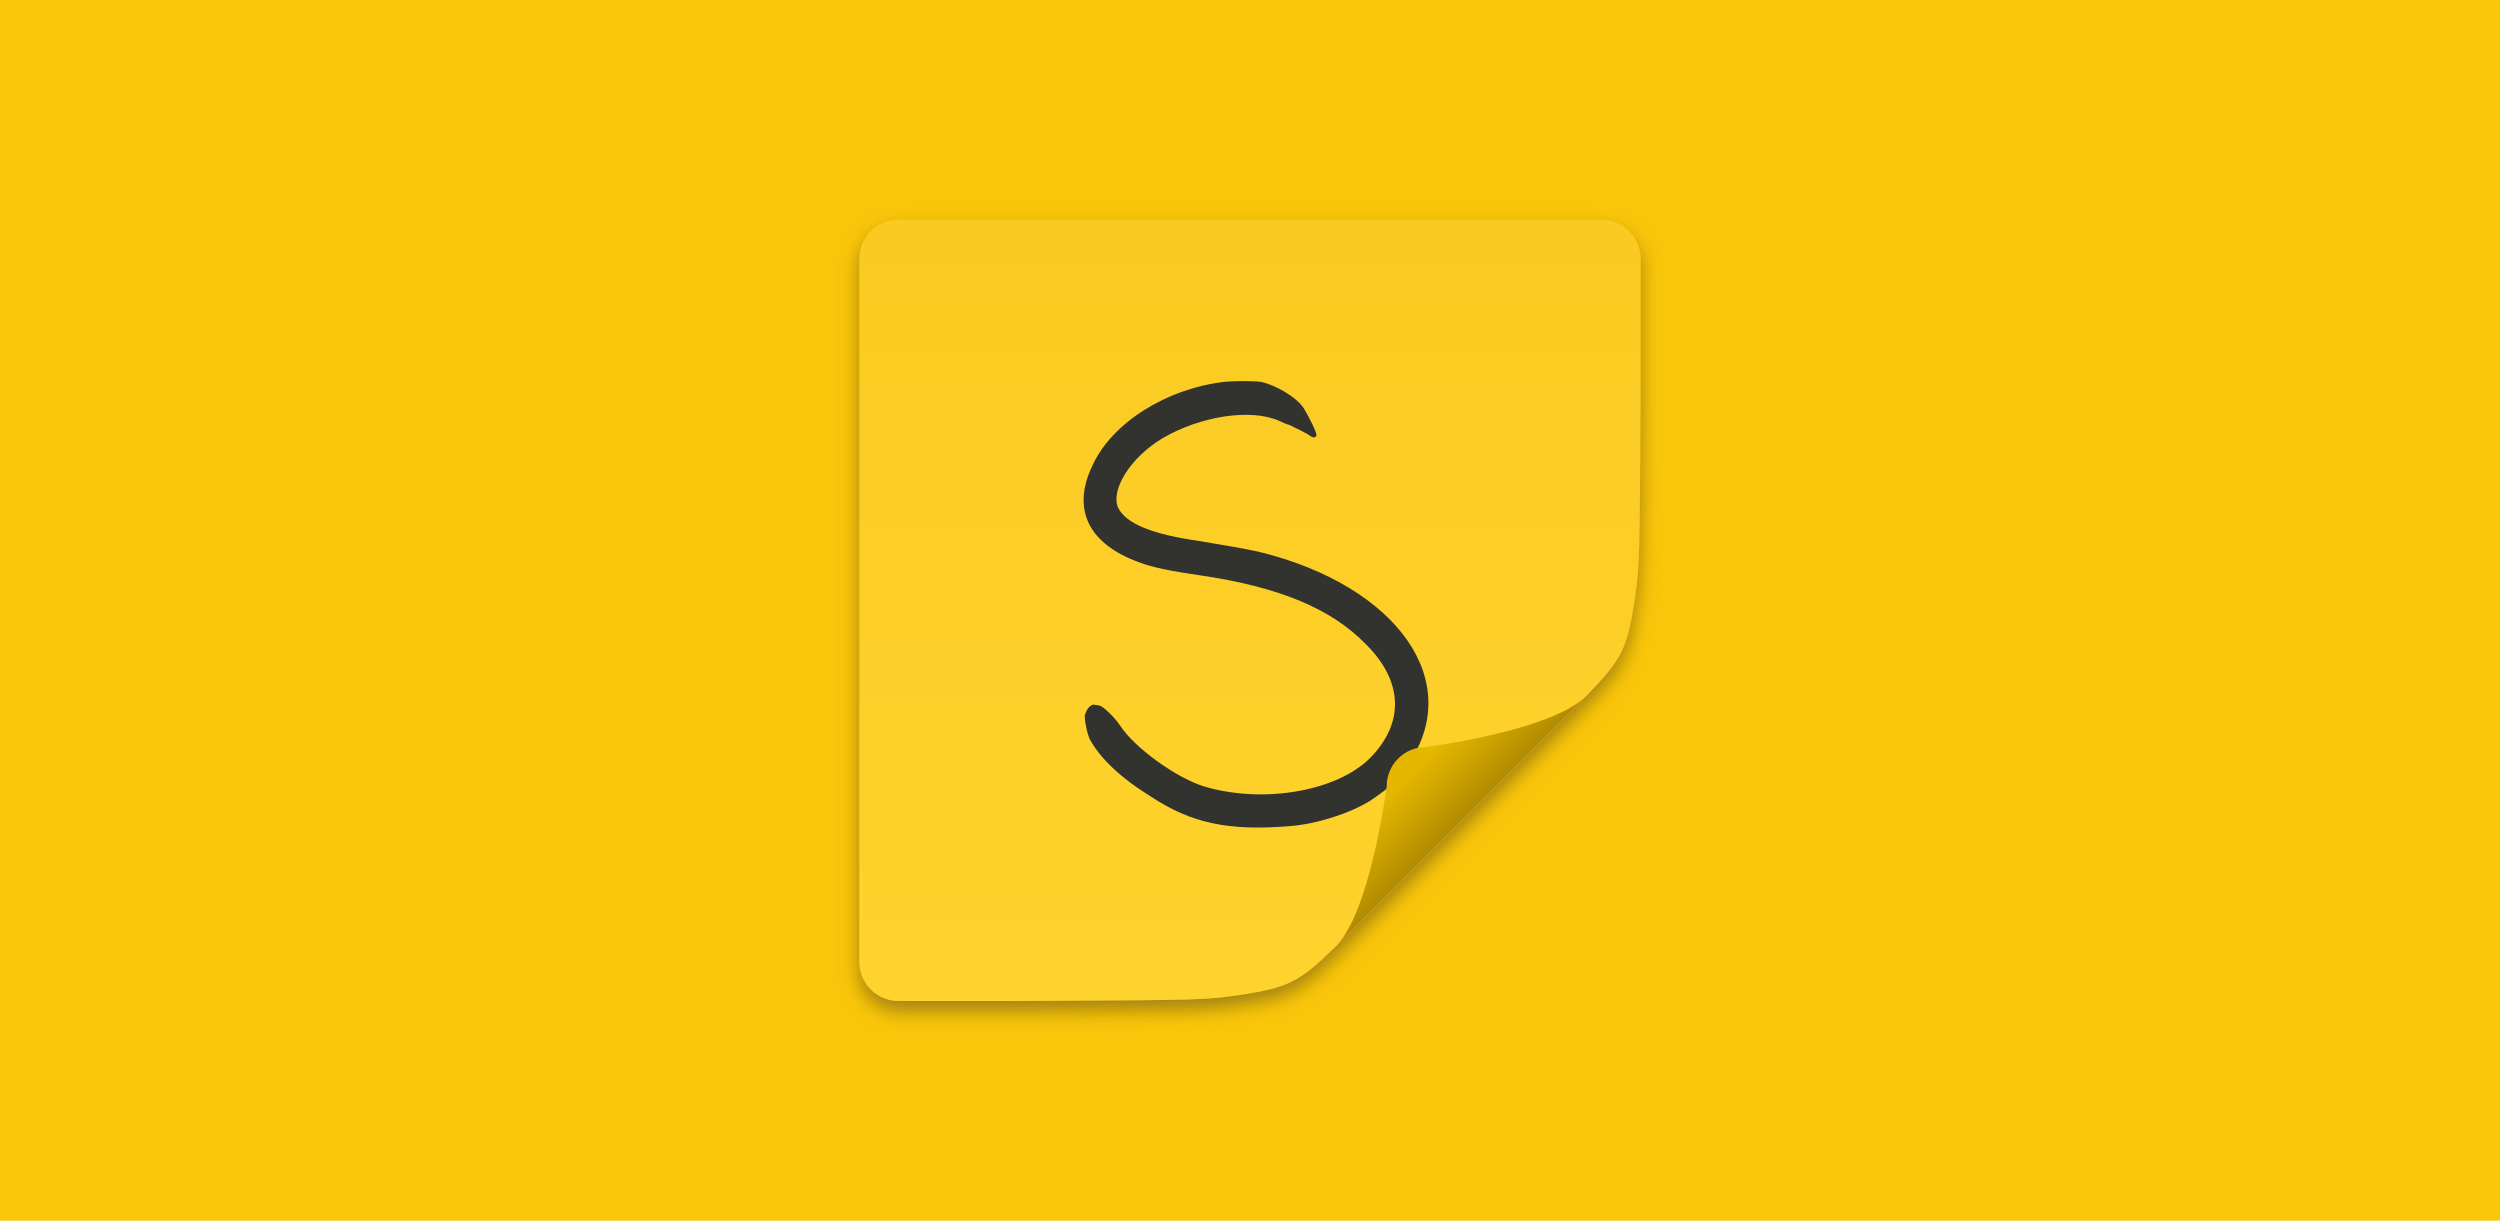
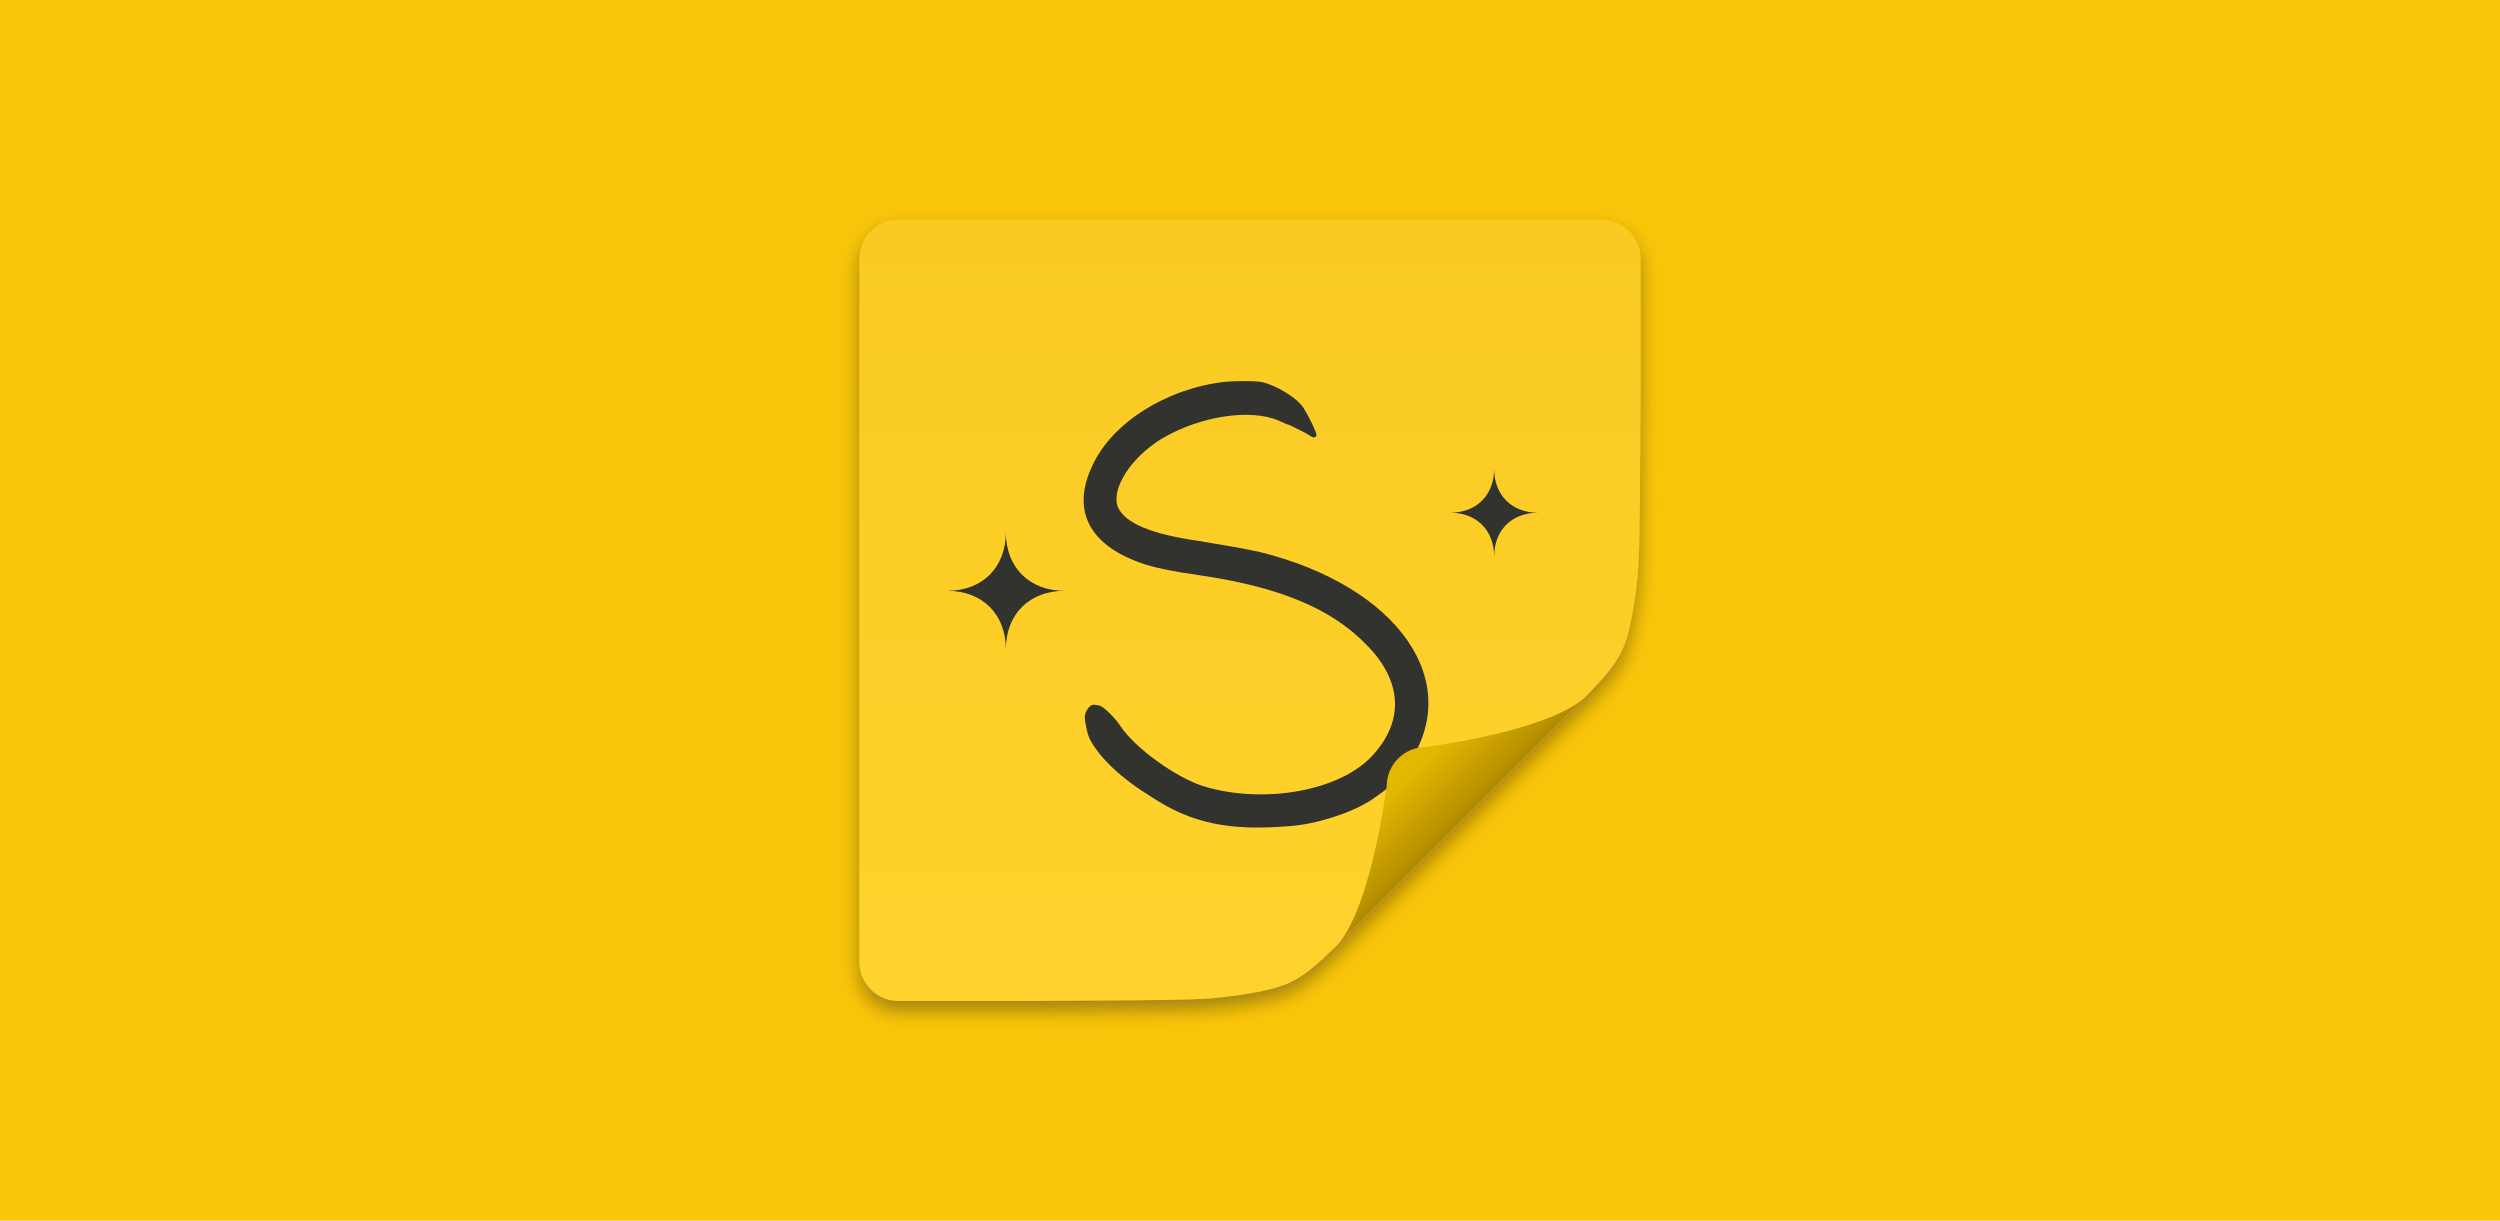
<svg xmlns="http://www.w3.org/2000/svg" viewBox="0 0 1024 500" width="1024" height="500">
  <defs>
    <linearGradient id="yellowPaper" x1="0%" y1="0%" x2="0%" y2="100%">
      <stop offset="0%" stop-color="#faca22" />
      <stop offset="100%" stop-color="#ffd32e" />
    </linearGradient>
    <linearGradient id="shadowedPaper" x1="0%" y1="0%" x2="100%" y2="100%">
      <stop offset="30%" stop-color="#e5b800" />
      <stop offset="50%" stop-color="#b18b00" />
    </linearGradient>
  </defs>
  <style>
.shadow {
  filter: drop-shadow(0 10 10 rgba(125,100,22,0.7));
}
</style>
  <rect x="0" y="0" width="100%" height="100%" fill="#fac60a" />
  <g transform="translate(512, 250) scale(0.4) translate(-400, -400)">
    <g class="shadow">
      <path fill="url(#yellowPaper)" d="M744 488c37-38 42-48 50-99 5-37 5-35 6-219V40A40 40 0 00760 0H40A40 40 0 000 40V760a40 40 0 0040 40H170c184-1 182-1 219-6 51-8 61-13 99-50Z" />
    </g>
    <path fill="#32322e" d="M374 166c-60 7-115 42-135 85-22 45-5 81 48 100 13 5 33 9 61 13 82 12 135 34 171 71 37 37 39 78 7 113-33 37-112 51-174 32-28-9-70-39-85-62-6-9-17-19-20-20-2-1-4-1-5-1-4-2-9 3-11 10-1 3 2 19 5 25 10 19 32 40 63 59 41 27 79 35 141 30 28-2 62-13 83-26 22-15 22-16 38-36 60-85-9-184-152-219-19-4-31-6-61-11-49-7-75-18-83-34-8-18 12-51 45-71 39-23 91-31 120-18 4 2 9 4 10 4 4 2 19 9 21 11 3 2 6 3 7 0 1-2-8-20-13-28-7-11-29-24-44-27-8-1-26-1-37 0Z" />
+     <path fill="#32322e" d="M150 320c0 36 24 60 60 60-36 0-60 24-60 60 0-36-24-60-60-60 36 0 60-24 60-60z" />
+     <path fill="#32322e" d="M650 255c0 27 18 45 45 45-27 0-45 18-45 45 0-27-18-45-45-45 27 0 45-18 45-45z" />
    <path fill="url(#shadowedPaper)" d="M488 744C512 720 530 650 540 580A40 40 0 01580 540C650 530 720 512 744 488Z" />
  </g>
</svg>
